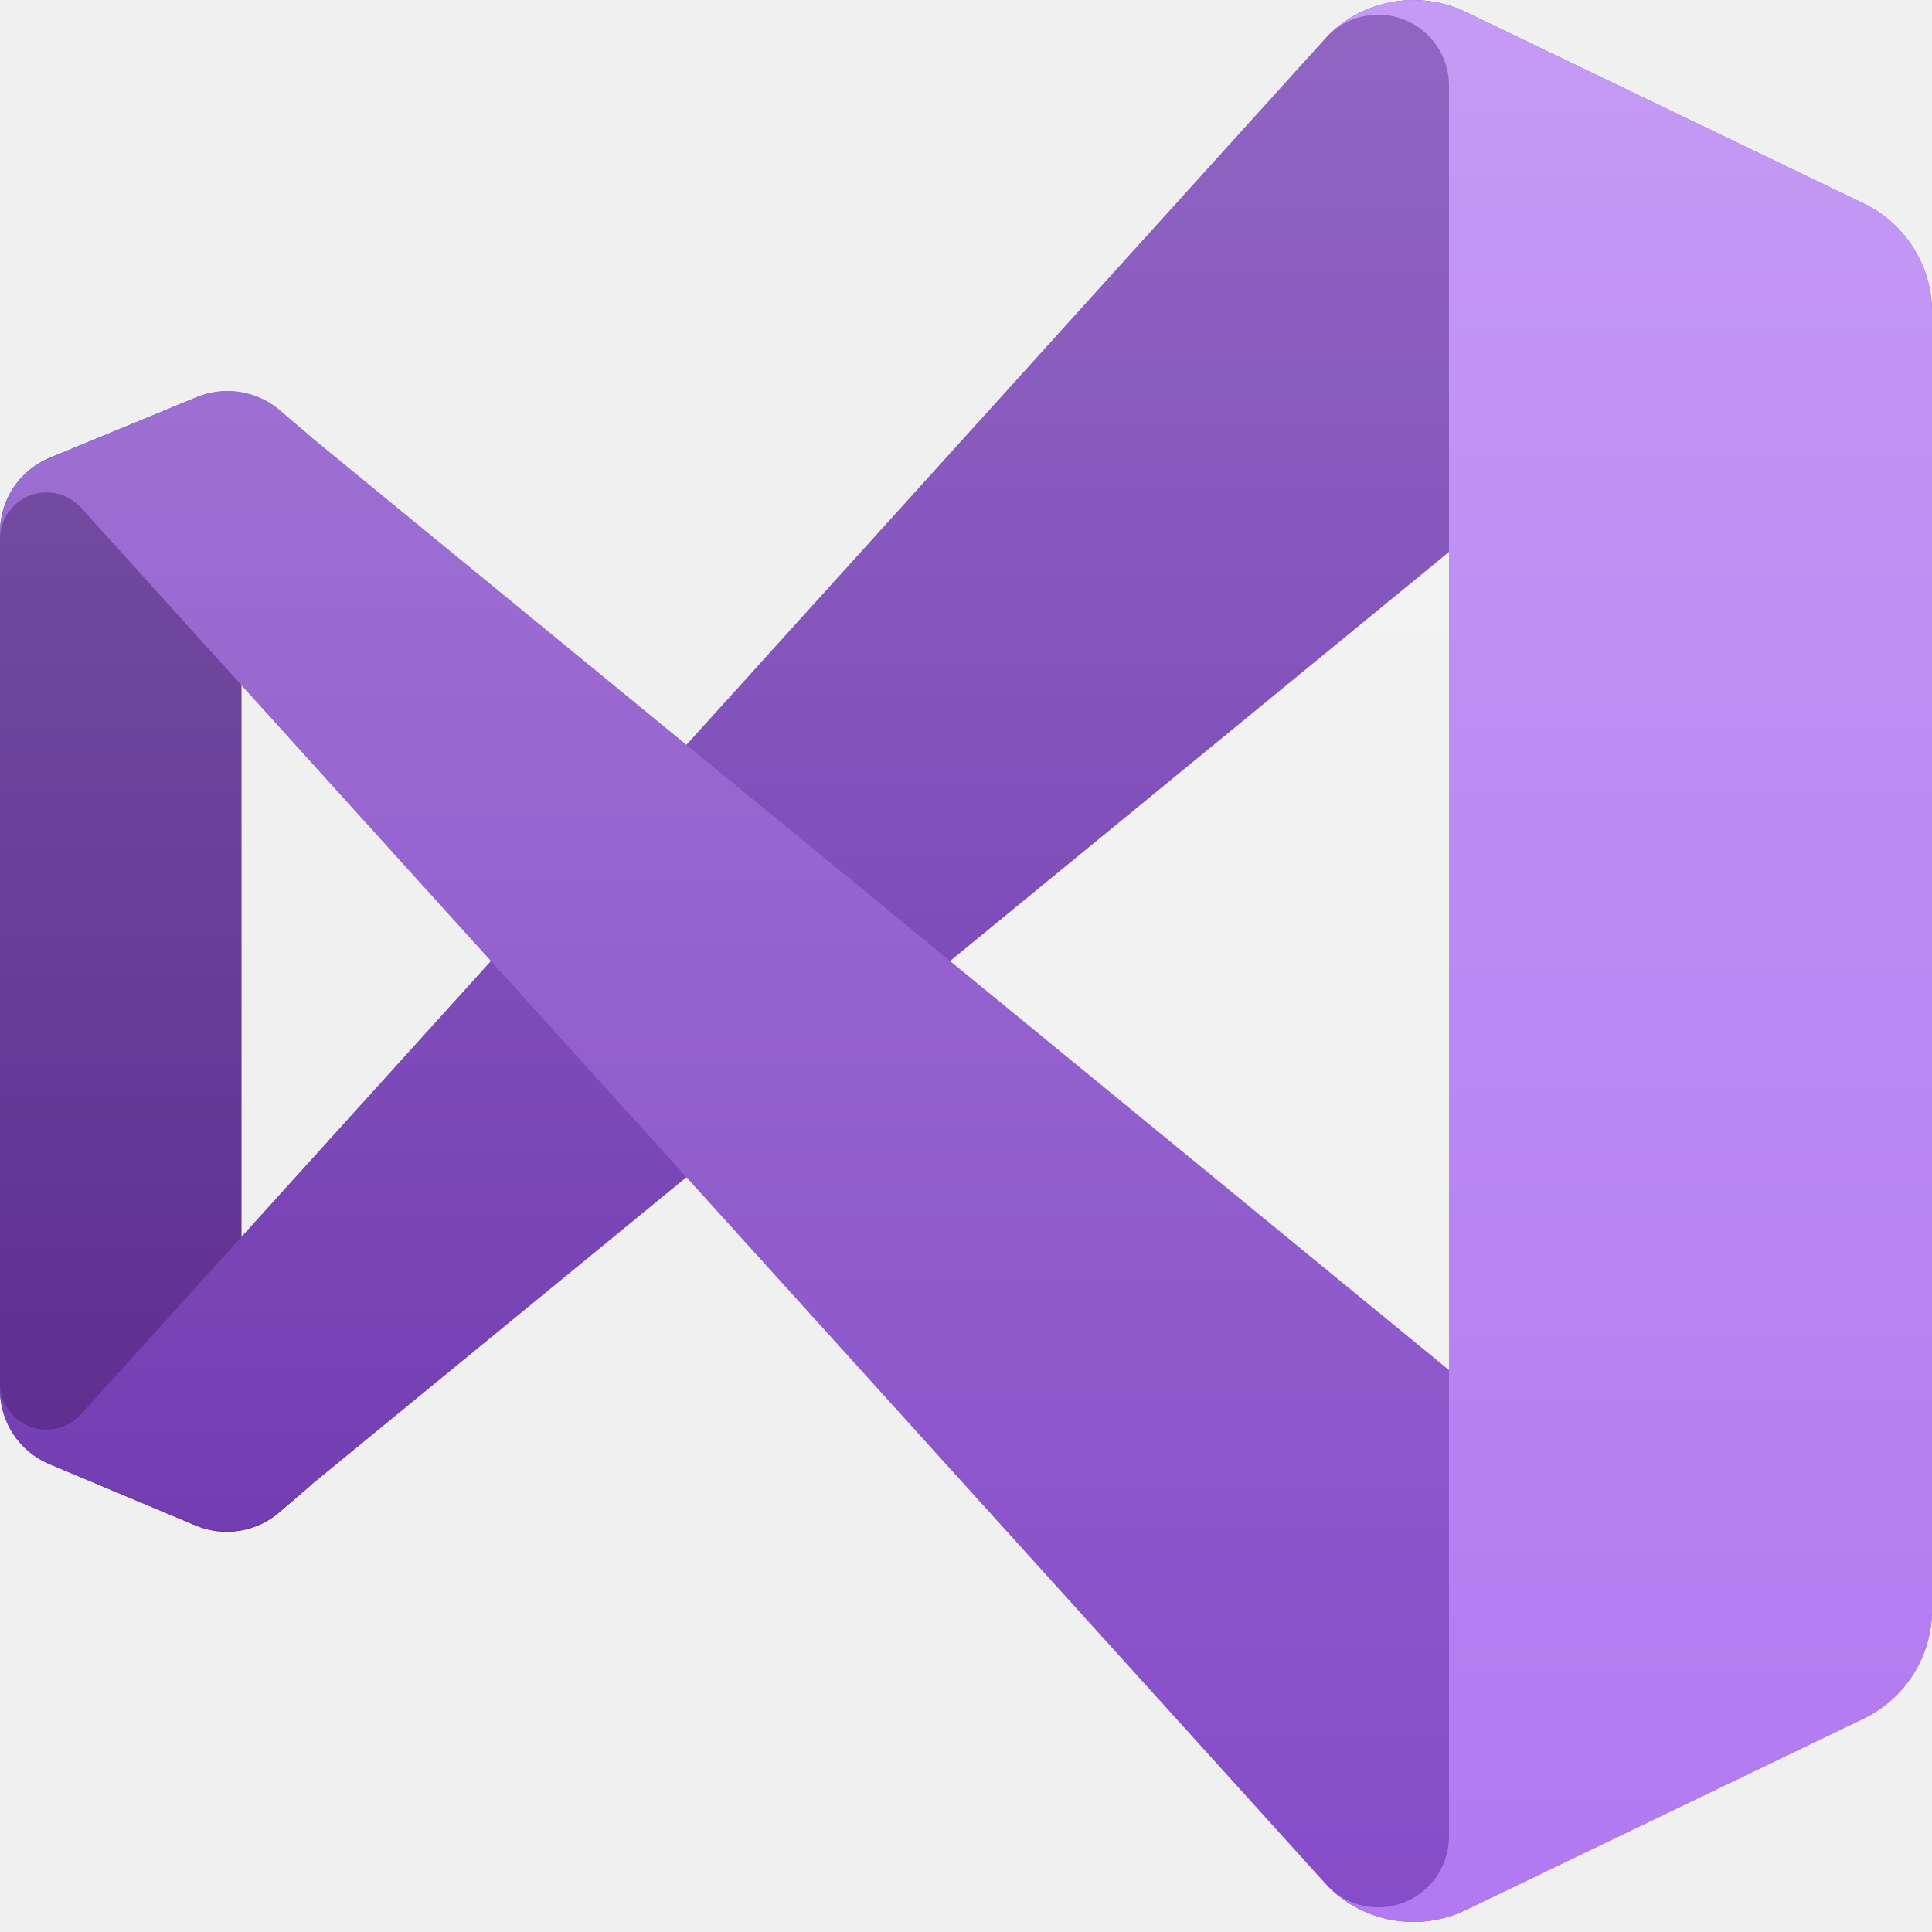
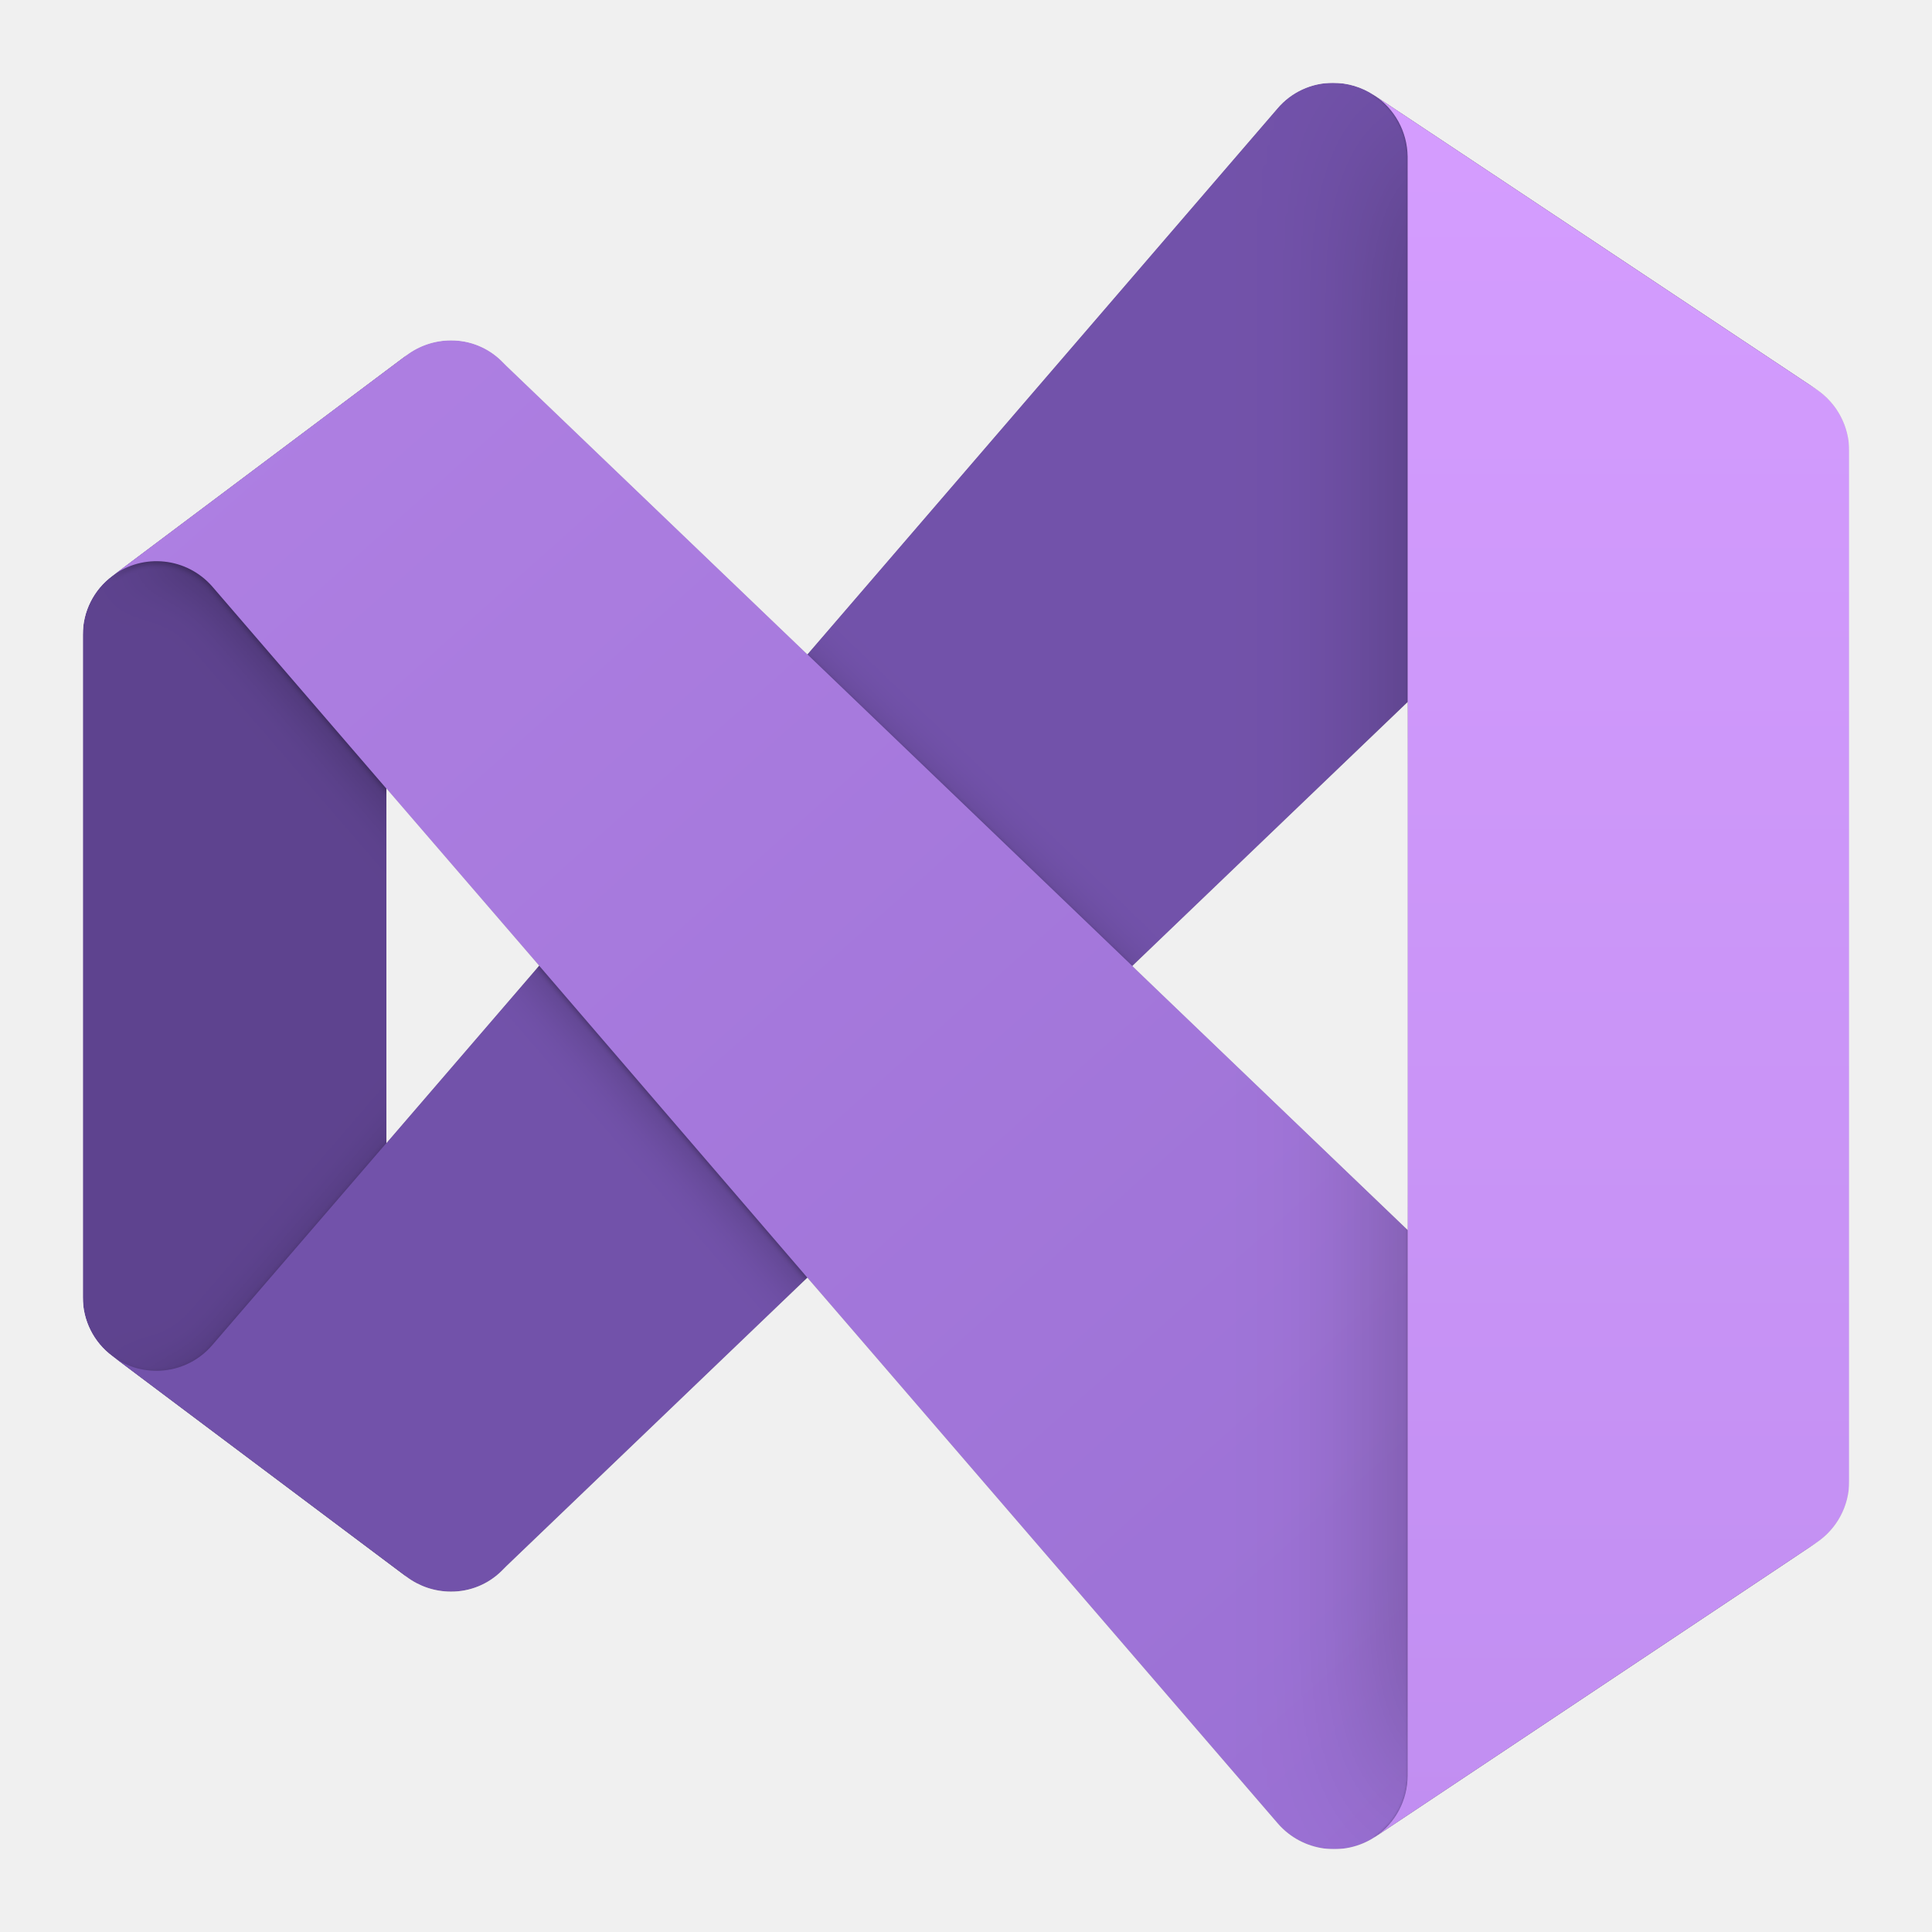
- <svg xmlns="http://www.w3.org/2000/svg" viewBox="0 0 256 256" width="256" height="256" preserveAspectRatio="xMidYMid">
+ <svg xmlns="http://www.w3.org/2000/svg" xmlns:xlink="http://www.w3.org/1999/xlink" fill="none" viewBox="0 0 193 193">
  <defs>
-     <linearGradient id="a" x1="50%" x2="50%" y1=".002%" y2="100%">
-       <stop offset="0%" stop-color="#FFF" />
-       <stop offset="100%" stop-color="#FFF" stop-opacity="0" />
+     <path id="reuse-0" fill="#fff" d="M8.271 8.271h176.457v176.457H8.271z" />
+   </defs>
+   <g clip-path="url(#a)">
+     <g clip-path="url(#b)">
+       <mask id="c" width="177" height="177" x="8" y="8" maskUnits="userSpaceOnUse" style="mask-type:alpha">
+         <path fill="#fff" d="m40.621 157.524-29.408-22.057a7.284 7.284 0 0 1-2.941-5.881V63.414a7.287 7.287 0 0 1 2.941-5.88l29.408-22.058a6.658 6.658 0 0 0-2.02 5.881v110.286a6.66 6.66 0 0 0 2.02 5.881Z" />
+         <path fill="#fff" d="M181.456 38.895a7.39 7.39 0 0 0-4.081-1.213 7.139 7.139 0 0 0-5.073 2.057l-.513.515L113.117 96.5l-32.462 31.137-30.034 28.784-.515.516a7.137 7.137 0 0 1-5.073 2.059 7.386 7.386 0 0 1-4.412-1.472l-29.408-22.057a7.346 7.346 0 0 0 9.998-1.103l32.644-37.9 26.8-31.1 46.946-54.52a7.238 7.238 0 0 1 5.55-2.572 7.385 7.385 0 0 1 4.08 1.213l44.225 29.41Z" />
+         <path fill="#fff" d="m181.456 154.105-44.114 29.41a7.447 7.447 0 0 1-9.667-1.323l-47.02-54.555-26.8-31.173-32.644-37.867a7.386 7.386 0 0 0-9.998-1.064l29.408-22.057a7.39 7.39 0 0 1 4.411-1.472 7.132 7.132 0 0 1 5.074 2.06l.515.515 30.034 28.785L113.117 96.5l58.672 56.246.513.515a7.136 7.136 0 0 0 5.073 2.057 7.387 7.387 0 0 0 4.081-1.213Z" />
+         <path fill="#fff" d="M184.729 45.032v102.936a7.375 7.375 0 0 1-3.273 6.137l-44.114 29.41a7.38 7.38 0 0 0 3.272-6.14V15.625a7.44 7.44 0 0 0-3.383-6.14l44.225 29.41a7.419 7.419 0 0 1 3.273 6.137Z" />
+       </mask>
+       <g mask="url(#c)">
+         <path fill="#5E438F" d="m40.621 157.524-29.408-22.057a7.292 7.292 0 0 1-2.941-5.881V63.414a7.287 7.287 0 0 1 2.941-5.88l29.408-22.058a6.658 6.658 0 0 0-2.02 5.881v110.286a6.66 6.66 0 0 0 2.02 5.881Z" />
+         <g filter="url(#d)">
+           <path fill="url(#e)" d="M181.455 38.895a7.385 7.385 0 0 0-4.08-1.213 7.147 7.147 0 0 0-5.073 2.057l-.513.515-31.25 29.962L113.117 96.5l-32.463 31.137-30.033 28.784-.516.516a7.137 7.137 0 0 1-5.073 2.059 7.386 7.386 0 0 1-4.411-1.472l-29.408-22.057a7.346 7.346 0 0 0 9.997-1.103l16.471-19.115 16.174-18.785 26.8-31.1 46.945-54.52a7.251 7.251 0 0 1 5.55-2.572 7.39 7.39 0 0 1 4.081 1.213l44.224 29.41Z" />
+         </g>
+         <g filter="url(#f)">
+           <path fill="url(#g)" d="m181.455 154.105-44.114 29.411a7.443 7.443 0 0 1-9.666-1.324l-47.02-54.555-26.8-31.173-16.173-18.748L21.21 58.598a7.387 7.387 0 0 0-9.997-1.065L40.62 35.477a7.389 7.389 0 0 1 4.411-1.472 7.128 7.128 0 0 1 5.073 2.06l.516.515 30.033 28.785L113.117 96.5l27.461 26.323 31.211 29.923.513.516a7.155 7.155 0 0 0 5.073 2.056 7.382 7.382 0 0 0 4.08-1.213Z" />
+         </g>
+         <g filter="url(#h)">
+           <path fill="url(#i)" d="M184.729 45.032v102.935a7.38 7.38 0 0 1-3.273 6.138l-44.115 29.41a7.383 7.383 0 0 0 3.273-6.14V15.625a7.44 7.44 0 0 0-3.383-6.14l44.225 29.41a7.428 7.428 0 0 1 3.273 6.137Z" />
+         </g>
+       </g>
+     </g>
+   </g>
+   <defs>
+     <linearGradient id="e" x1="151.642" x2="20.614" y1="8.271" y2="140.148" gradientUnits="userSpaceOnUse">
+       <stop stop-color="#7252AA" />
+       <stop offset="1" stop-color="#7252AA" />
    </linearGradient>
+     <linearGradient id="g" x1="24.814" x2="147.966" y1="40.437" y2="178.293" gradientUnits="userSpaceOnUse">
+       <stop stop-color="#AE7FE2" />
+       <stop offset="1" stop-color="#9A70D4" />
+     </linearGradient>
+     <linearGradient id="i" x1="160.457" x2="160.457" y1="5.936" y2="183.367" gradientUnits="userSpaceOnUse">
+       <stop stop-color="#D59DFF" />
+       <stop offset="1" stop-color="#C18EF1" />
+     </linearGradient>
+     <filter id="d" width="180.604" height="161.087" x="6.032" y="4.386" color-interpolation-filters="sRGB" filterUnits="userSpaceOnUse">
+       <feFlood flood-opacity="0" result="BackgroundImageFix" />
+       <feColorMatrix in="SourceAlpha" result="hardAlpha" values="0 0 0 0 0 0 0 0 0 0 0 0 0 0 0 0 0 0 127 0" />
+       <feOffset dy=".246" />
+       <feGaussianBlur stdDeviation=".246" />
+       <feColorMatrix values="0 0 0 0 0 0 0 0 0 0 0 0 0 0 0 0 0 0 0.24 0" />
+       <feBlend in2="BackgroundImageFix" result="effect1_dropShadow" />
+       <feColorMatrix in="SourceAlpha" result="hardAlpha" values="0 0 0 0 0 0 0 0 0 0 0 0 0 0 0 0 0 0 127 0" />
+       <feOffset dy="1.295" />
+       <feGaussianBlur stdDeviation="2.59" />
+       <feColorMatrix values="0 0 0 0 0 0 0 0 0 0 0 0 0 0 0 0 0 0 0.22 0" />
+       <feBlend in2="effect1_dropShadow" result="effect2_dropShadow" />
+       <feBlend in="SourceGraphic" in2="effect2_dropShadow" result="shape" />
+     </filter>
+     <filter id="f" width="180.604" height="161.085" x="6.032" y="30.118" color-interpolation-filters="sRGB" filterUnits="userSpaceOnUse">
+       <feFlood flood-opacity="0" result="BackgroundImageFix" />
+       <feColorMatrix in="SourceAlpha" result="hardAlpha" values="0 0 0 0 0 0 0 0 0 0 0 0 0 0 0 0 0 0 127 0" />
+       <feOffset dy=".246" />
+       <feGaussianBlur stdDeviation=".246" />
+       <feColorMatrix values="0 0 0 0 0 0 0 0 0 0 0 0 0 0 0 0 0 0 0.24 0" />
+       <feBlend in2="BackgroundImageFix" result="effect1_dropShadow" />
+       <feColorMatrix in="SourceAlpha" result="hardAlpha" values="0 0 0 0 0 0 0 0 0 0 0 0 0 0 0 0 0 0 127 0" />
+       <feOffset dy="1.295" />
+       <feGaussianBlur stdDeviation="2.59" />
+       <feColorMatrix values="0 0 0 0 0 0 0 0 0 0 0 0 0 0 0 0 0 0 0.22 0" />
+       <feBlend in2="effect1_dropShadow" result="effect2_dropShadow" />
+       <feBlend in="SourceGraphic" in2="effect2_dropShadow" result="shape" />
+     </filter>
+     <filter id="h" width="78.583" height="205.117" x="121.688" y="-6.059" color-interpolation-filters="sRGB" filterUnits="userSpaceOnUse">
+       <feFlood flood-opacity="0" result="BackgroundImageFix" />
+       <feColorMatrix in="SourceAlpha" result="hardAlpha" values="0 0 0 0 0 0 0 0 0 0 0 0 0 0 0 0 0 0 127 0" />
+       <feOffset />
+       <feGaussianBlur stdDeviation=".13" />
+       <feColorMatrix values="0 0 0 0 0 0 0 0 0 0 0 0 0 0 0 0 0 0 0.24 0" />
+       <feBlend in2="BackgroundImageFix" result="effect1_dropShadow" />
+       <feColorMatrix in="SourceAlpha" result="hardAlpha" values="0 0 0 0 0 0 0 0 0 0 0 0 0 0 0 0 0 0 127 0" />
+       <feOffset />
+       <feGaussianBlur stdDeviation="7.771" />
+       <feColorMatrix values="0 0 0 0 0 0 0 0 0 0 0 0 0 0 0 0 0 0 0.3 0" />
+       <feBlend in2="effect1_dropShadow" result="effect2_dropShadow" />
+       <feBlend in="SourceGraphic" in2="effect2_dropShadow" result="shape" />
+     </filter>
+     <clipPath id="a">
+       <use xlink:href="#reuse-0" />
+     </clipPath>
+     <clipPath id="b">
+       <use xlink:href="#reuse-0" />
+     </clipPath>
  </defs>
-   <path fill="#52218A" d="M36.987 200.406a10.667 10.667 0 0 1-11.04 1.734L6.56 194.006A10.667 10.667 0 0 1 0 184.22V70.46a10.667 10.667 0 0 1 6.56-9.787l19.387-8a10.667 10.667 0 0 1 11.04 1.733l4.346 3.6a5.893 5.893 0 0 0-9.333 4.8v129.067a5.893 5.893 0 0 0 9.333 4.8l-4.346 3.733Z" />
-   <path fill="#6C33AF" d="M6.56 194.006A10.667 10.667 0 0 1 0 184.22v-.88a6.16 6.16 0 0 0 10.667 4.133L176 4.673a16 16 0 0 1 18.187-3.093l52.746 25.386A16 16 0 0 1 256 41.393v.613a10.107 10.107 0 0 0-16.507-7.813l-198.16 162.48-4.346 3.733a10.667 10.667 0 0 1-11.04 1.734L6.56 194.006Z" />
-   <path fill="#854CC7" d="M6.56 60.673A10.667 10.667 0 0 0 0 70.46v.88a6.16 6.16 0 0 1 10.667-4.134L176 250.006a16 16 0 0 0 18.187 3.094l52.746-25.387A16 16 0 0 0 256 213.286v-.613a10.107 10.107 0 0 1-16.507 7.813L41.333 58.006l-4.346-3.733a10.667 10.667 0 0 0-11.04-1.6l-19.387 8Z" />
-   <path fill="#B179F1" d="M194.187 253.1A16 16 0 0 1 176 250.006a9.387 9.387 0 0 0 16-6.64v-232a9.387 9.387 0 0 0-16-6.693 16 16 0 0 1 18.187-3.093l52.746 25.36A16 16 0 0 1 256 41.366v171.947a16 16 0 0 1-9.067 14.427l-52.746 25.36Z" />
-   <path fill="url(#a)" fill-opacity=".25" d="M183.707 254.273a16 16 0 0 0 10.48-1.173l52.746-25.36A16 16 0 0 0 256 213.313V41.366a16 16 0 0 0-9.067-14.426L194.187 1.58A16 16 0 0 0 182.24.806 16 16 0 0 0 176 4.673L90.987 98.7 41.333 58.006l-4.346-3.733a10.667 10.667 0 0 0-9.627-2.213 6.8 6.8 0 0 0-1.413.48L6.56 60.673A10.667 10.667 0 0 0 0 69.66v115.36c.327 3.989 2.86 7.459 6.56 8.986l19.387 8a6.8 6.8 0 0 0 1.413.48c3.378.882 6.973.056 9.627-2.213l4.346-3.6 49.654-40.693L176 250.006a16 16 0 0 0 7.707 4.267ZM192 73.153l-66.107 54.187L192 181.526V73.153ZM32 90.726l33.093 36.614L32 163.953V90.726Z" />
</svg>
